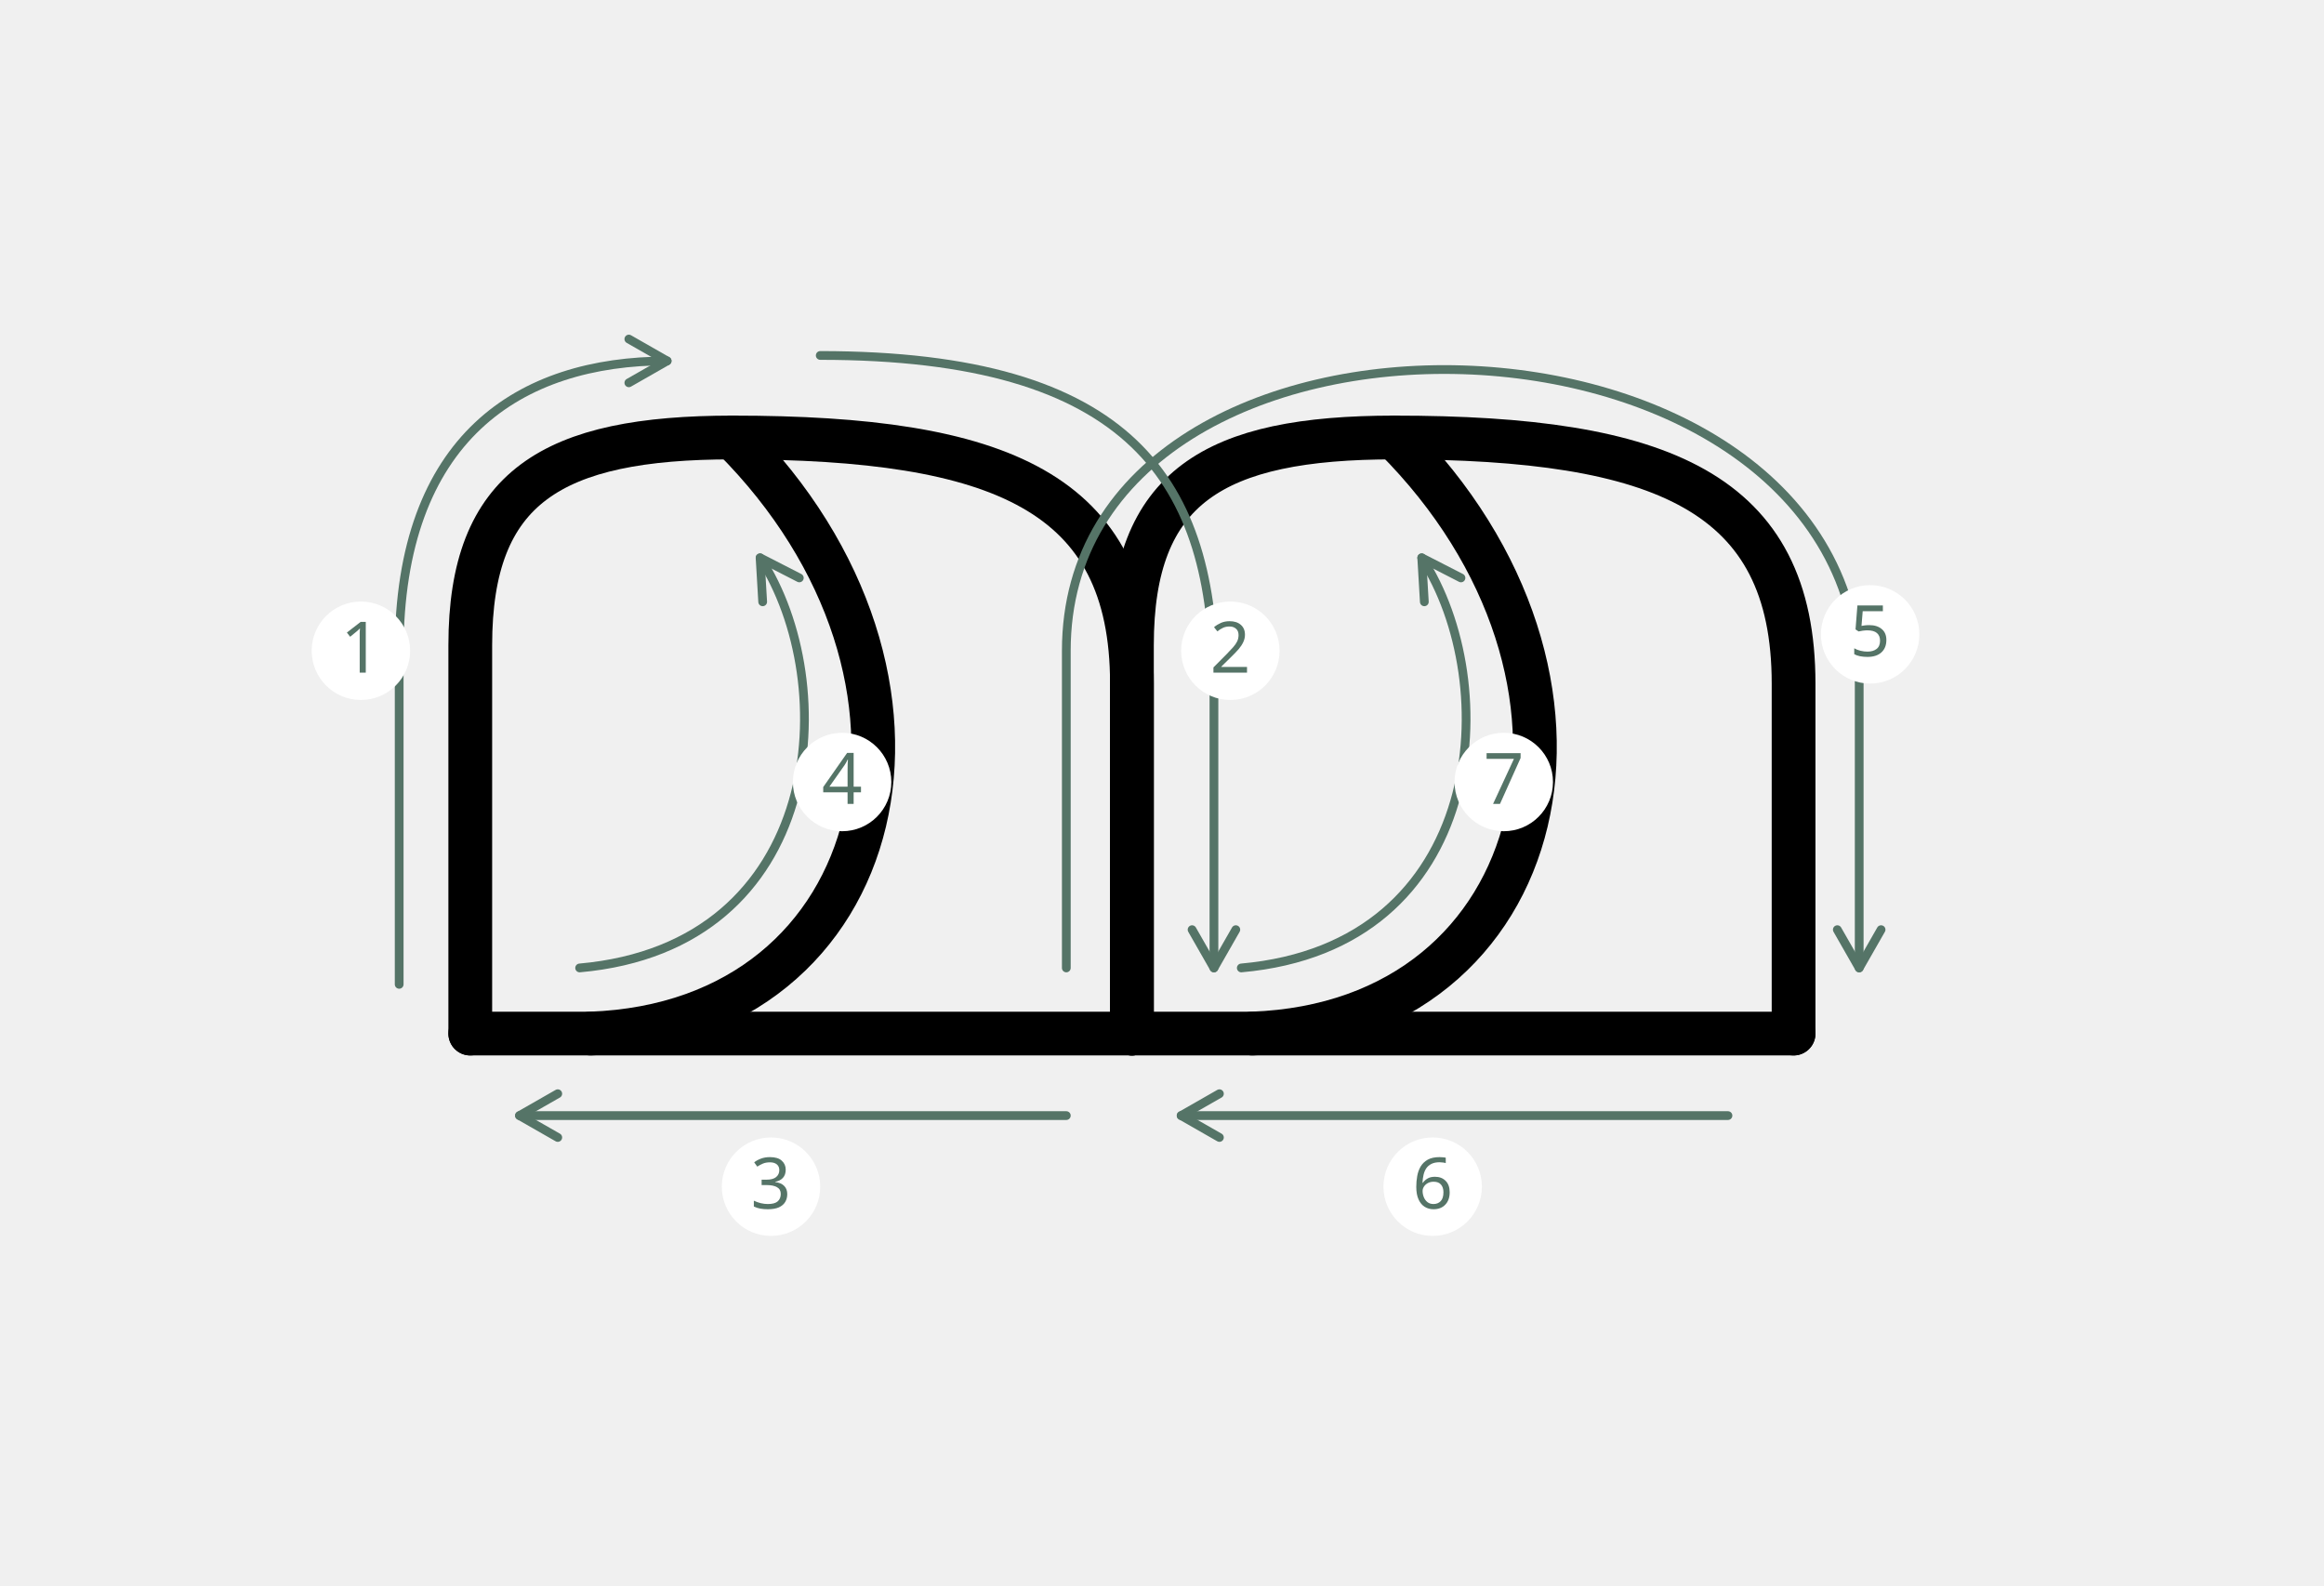
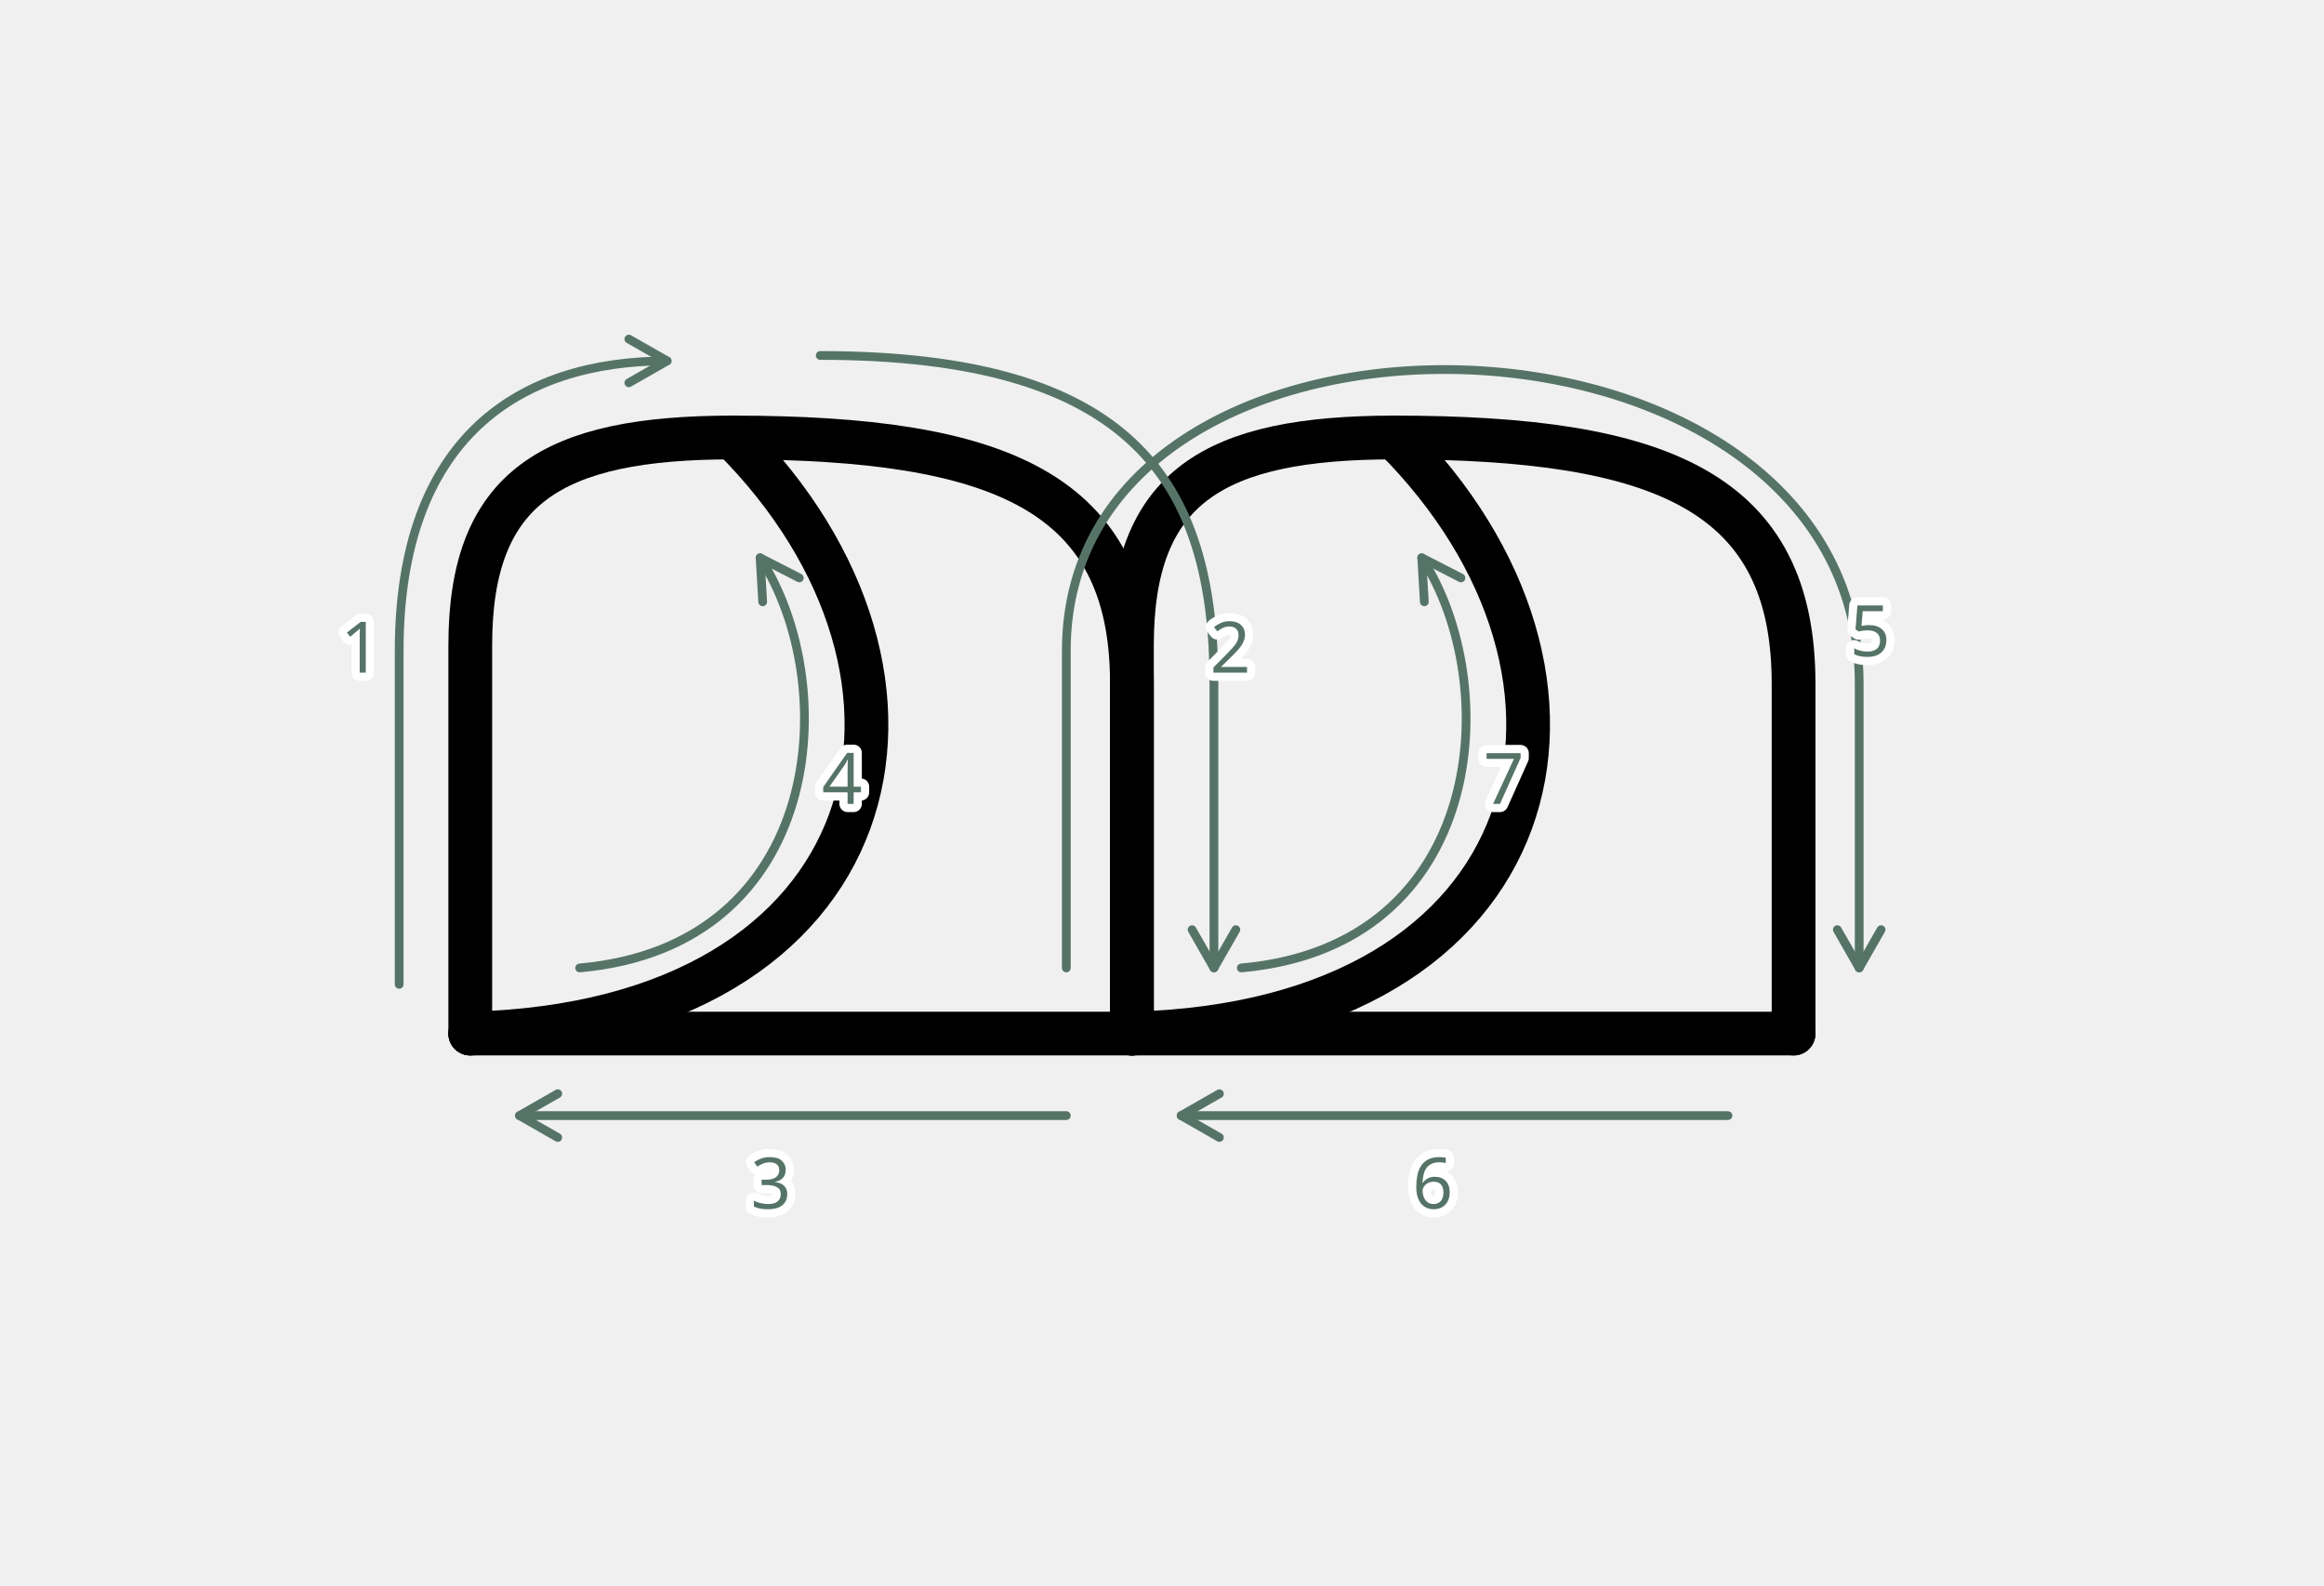
<svg xmlns="http://www.w3.org/2000/svg" viewBox="-55 -55 425 290" role="img" aria-labelledby="double-ma-title double-ma-description" data-source-page="45">
  <g data-symbol="double-ma">
    <g class="writing-ink" fill="none" stroke="currentColor" stroke-width="8" stroke-linecap="round" stroke-linejoin="round" style="stroke-width:var(--writing-stroke-width,8)">
      <path d="M31 134 V63 C31 34 46 25 79 25" data-part="left arch" data-movement="1" />
      <path d="M79 25 C128 25 152 35 152 70 V134" data-part="right arch" data-movement="2" />
      <path d="M152 134 H31" data-part="baseline" data-movement="3" />
-       <path d="M53 134 C108 132 123 69 79 25" data-part="inner bowl" data-movement="4" />
+       <path d="M31 134 C108 132 123 69 79 25" data-part="inner bowl" data-movement="4" />
      <path d="M152 134 V63 C152 34 167 25 200 25 C249 25 273 35 273 70 V134" data-part="second arch" data-movement="5" />
      <path d="M152 134 H31" data-part="baseline" transform="translate(121 0) scale(1)" data-movement="6" />
-       <path d="M53 134 C108 132 123 69 79 25" data-part="inner bowl" transform="translate(121 0) scale(1)" data-movement="7" />
+       <path d="M31 134 C108 132 123 69 79 25" data-part="inner bowl" transform="translate(121 0) scale(1)" data-movement="7" />
    </g>
    <g class="writing-guides" fill="none" stroke="#557467" stroke-width="1.6" stroke-linecap="round" stroke-linejoin="round" style="stroke:var(--writing-guide-ink,#557467)">
      <defs>
        <marker id="double-ma-arrow" markerUnits="userSpaceOnUse" viewBox="0 0 10 10" refX="8" refY="5" markerWidth="10" markerHeight="10" orient="auto">
          <path d="M1 1 L8 5 L1 9" fill="none" stroke="#557467" stroke-width="1.6" style="stroke:var(--writing-guide-ink,#557467)" />
        </marker>
      </defs>
      <g data-movement="1">
        <path d="M18 125 V64 C18 25 40 11 67 11" marker-end="url(#double-ma-arrow)" />
      </g>
      <g data-movement="2">
        <path d="M95 10 C152 10 167 33 167 70 V122" marker-end="url(#double-ma-arrow)" />
      </g>
      <g data-movement="3">
        <path d="M140 149 H40" marker-end="url(#double-ma-arrow)" />
      </g>
      <g data-movement="4">
        <path d="M51 122 C96 118 99 70 84 47" marker-end="url(#double-ma-arrow)" />
      </g>
      <g data-movement="5">
        <path d="M140 122 V64 C140 -7 285 -4 285 70 V122" marker-end="url(#double-ma-arrow)" />
      </g>
      <g transform="translate(121 0) scale(1)" data-movement="6">
        <path d="M140 149 H40" marker-end="url(#double-ma-arrow)" />
      </g>
      <g transform="translate(121 0) scale(1)" data-movement="7">
        <path d="M51 122 C96 118 99 70 84 47" marker-end="url(#double-ma-arrow)" />
      </g>
    </g>
    <g class="writing-labels" font-family="sans-serif" font-size="13" text-anchor="middle" fill="#557467" style="fill:var(--writing-guide-ink,#557467)">
      <g data-movement="1">
-         <circle cx="11" cy="64" r="9" fill="#fff" style="fill:var(--writing-background,#fff)" />
-         <text x="11" y="68">1</text>
+         <text x="11" y="68" paint-order="stroke fill" stroke="#fff" stroke-width="3" stroke-linejoin="round" style="stroke:var(--writing-background,#fff)">1</text>
      </g>
      <g data-movement="2">
-         <circle cx="170" cy="64" r="9" fill="#fff" style="fill:var(--writing-background,#fff)" />
-         <text x="170" y="68">2</text>
+         <text x="170" y="68" paint-order="stroke fill" stroke="#fff" stroke-width="3" stroke-linejoin="round" style="stroke:var(--writing-background,#fff)">2</text>
      </g>
      <g data-movement="3">
-         <circle cx="86" cy="162" r="9" fill="#fff" style="fill:var(--writing-background,#fff)" />
-         <text x="86" y="166">3</text>
+         <text x="86" y="166" paint-order="stroke fill" stroke="#fff" stroke-width="3" stroke-linejoin="round" style="stroke:var(--writing-background,#fff)">3</text>
      </g>
      <g data-movement="4">
-         <circle cx="99" cy="88" r="9" fill="#fff" style="fill:var(--writing-background,#fff)" />
-         <text x="99" y="92">4</text>
+         <text x="99" y="92" paint-order="stroke fill" stroke="#fff" stroke-width="3" stroke-linejoin="round" style="stroke:var(--writing-background,#fff)">4</text>
      </g>
      <g data-movement="5">
-         <circle cx="287" cy="61" r="9" fill="#fff" style="fill:var(--writing-background,#fff)" />
-         <text x="287" y="65">5</text>
+         <text x="287" y="65" paint-order="stroke fill" stroke="#fff" stroke-width="3" stroke-linejoin="round" style="stroke:var(--writing-background,#fff)">5</text>
      </g>
      <g transform="translate(121 0) scale(1)" data-movement="6">
-         <circle cx="86" cy="162" r="9" fill="#fff" style="fill:var(--writing-background,#fff)" />
-         <text x="86" y="166">6</text>
+         <text x="86" y="166" paint-order="stroke fill" stroke="#fff" stroke-width="3" stroke-linejoin="round" style="stroke:var(--writing-background,#fff)">6</text>
      </g>
      <g transform="translate(121 0) scale(1)" data-movement="7">
-         <circle cx="99" cy="88" r="9" fill="#fff" style="fill:var(--writing-background,#fff)" />
-         <text x="99" y="92">7</text>
+         <text x="99" y="92" paint-order="stroke fill" stroke="#fff" stroke-width="3" stroke-linejoin="round" style="stroke:var(--writing-background,#fff)">7</text>
      </g>
    </g>
  </g>
</svg>
